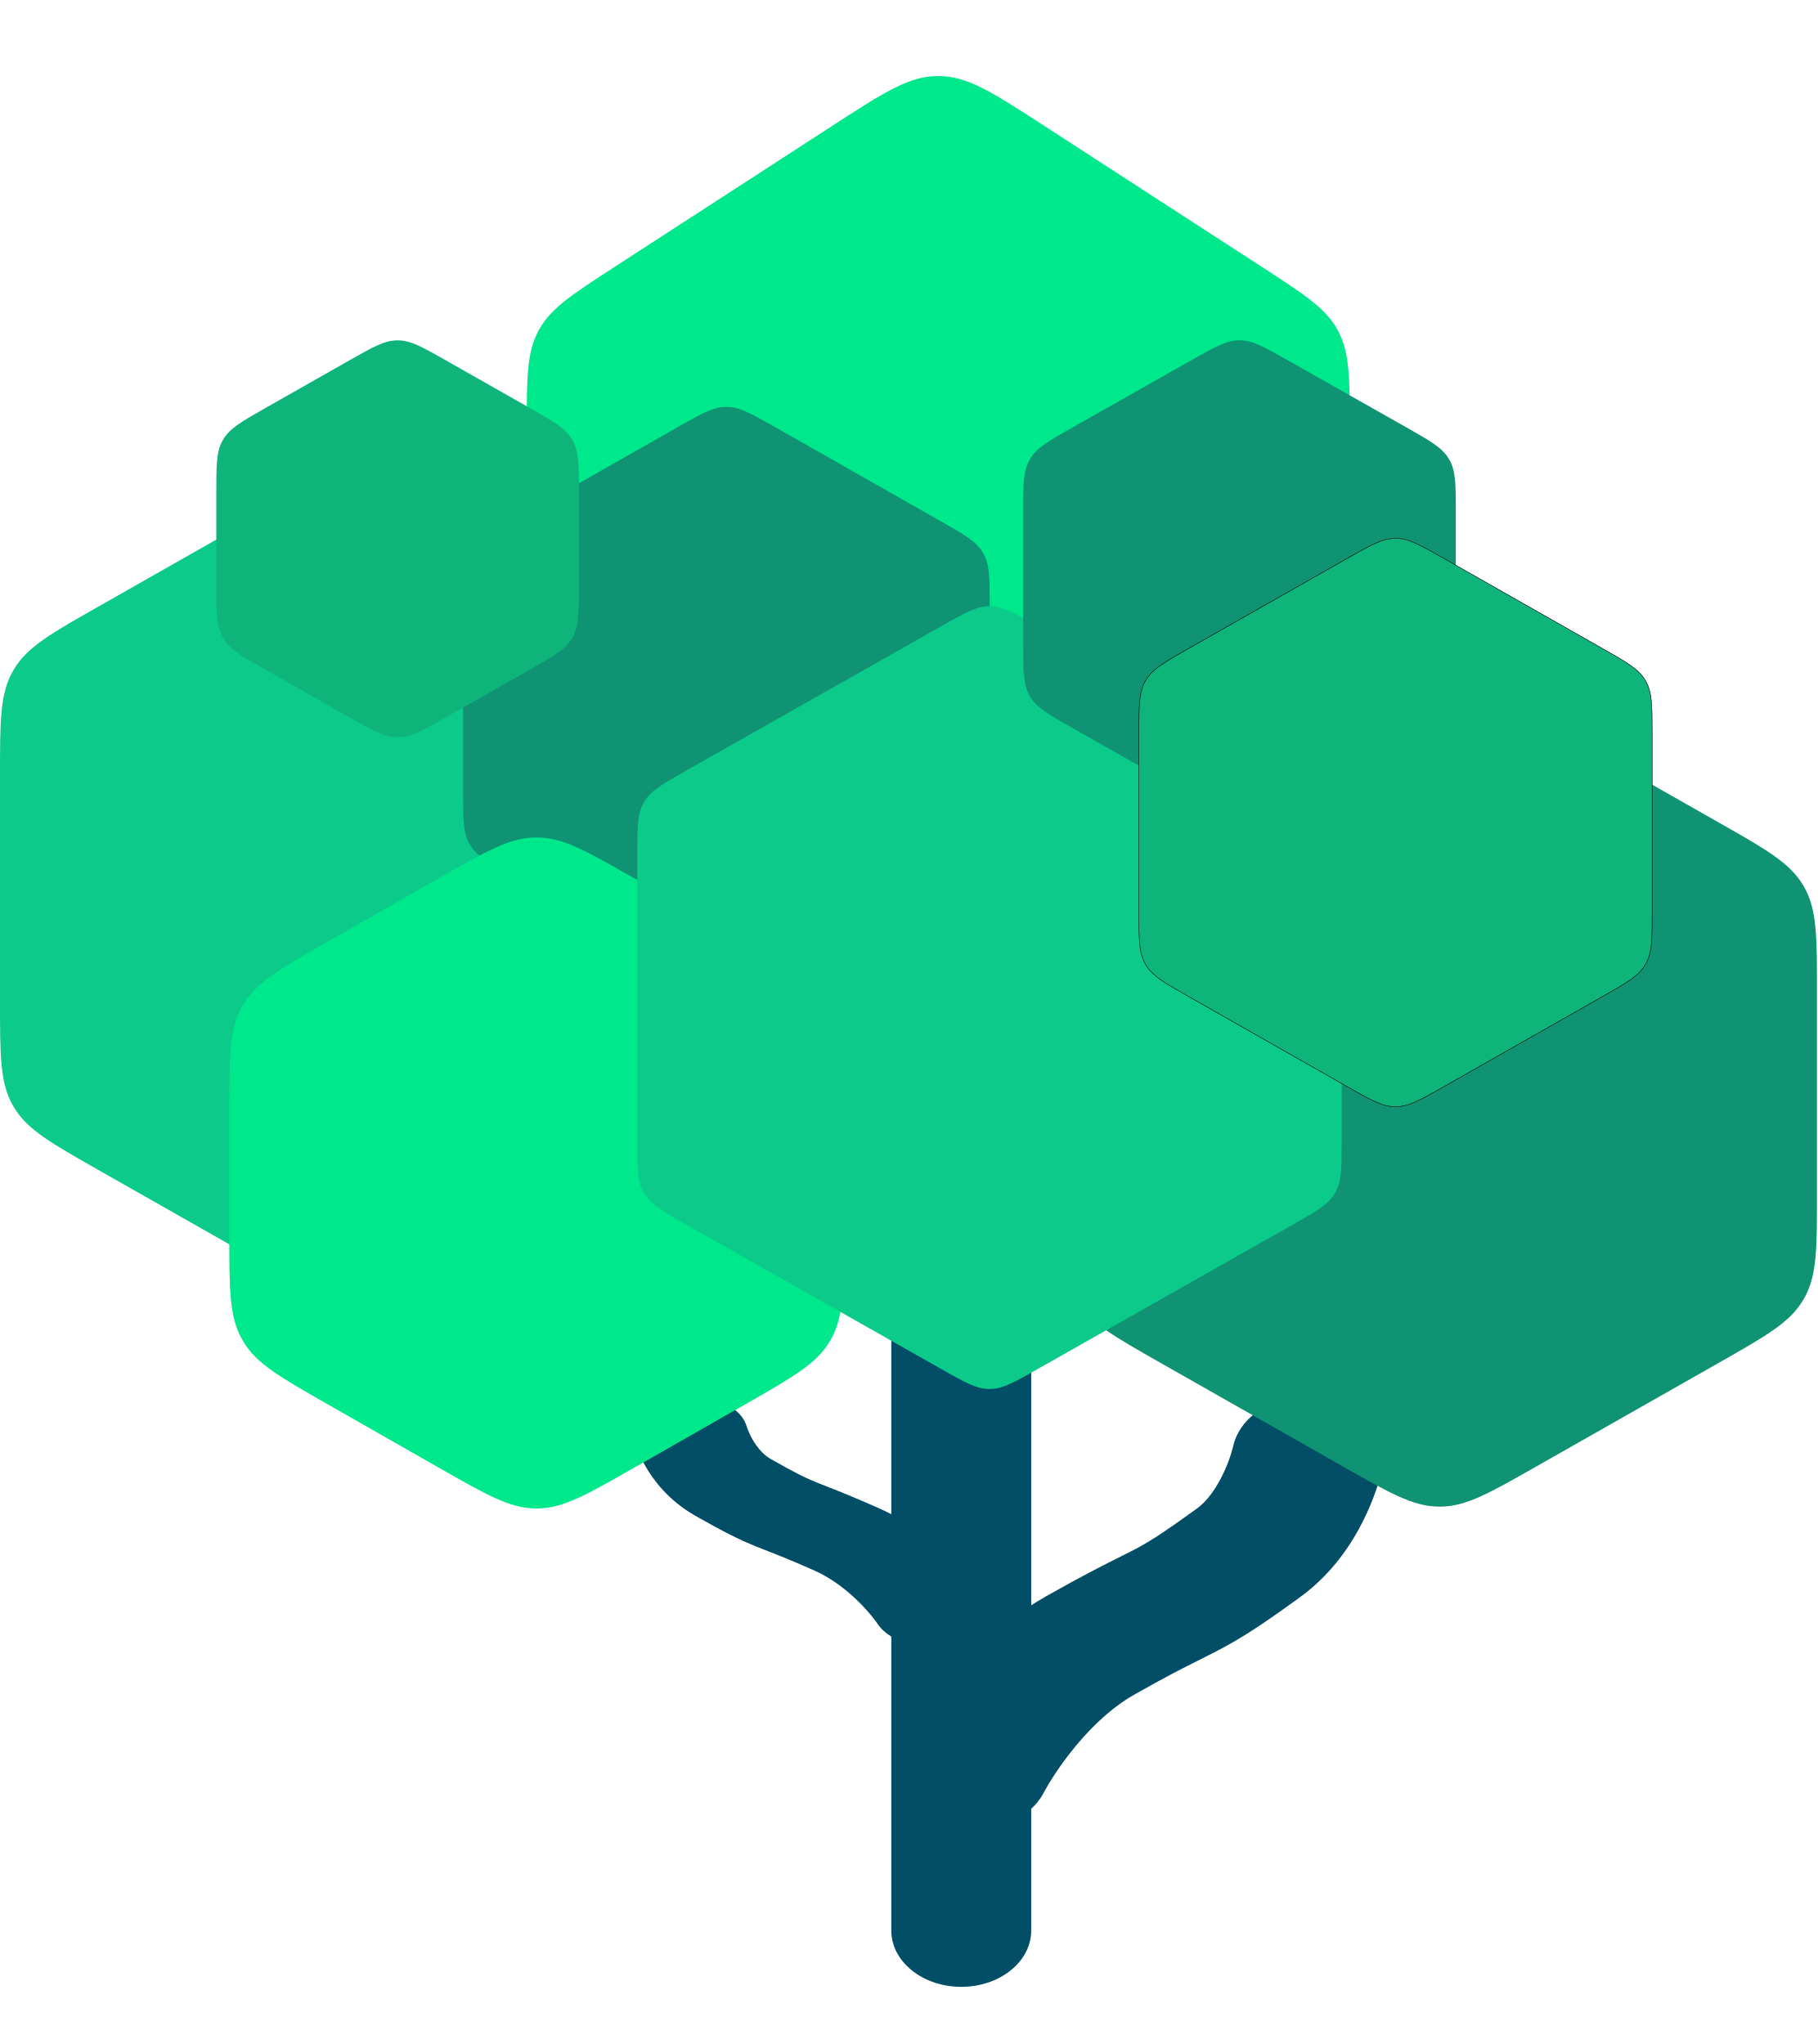
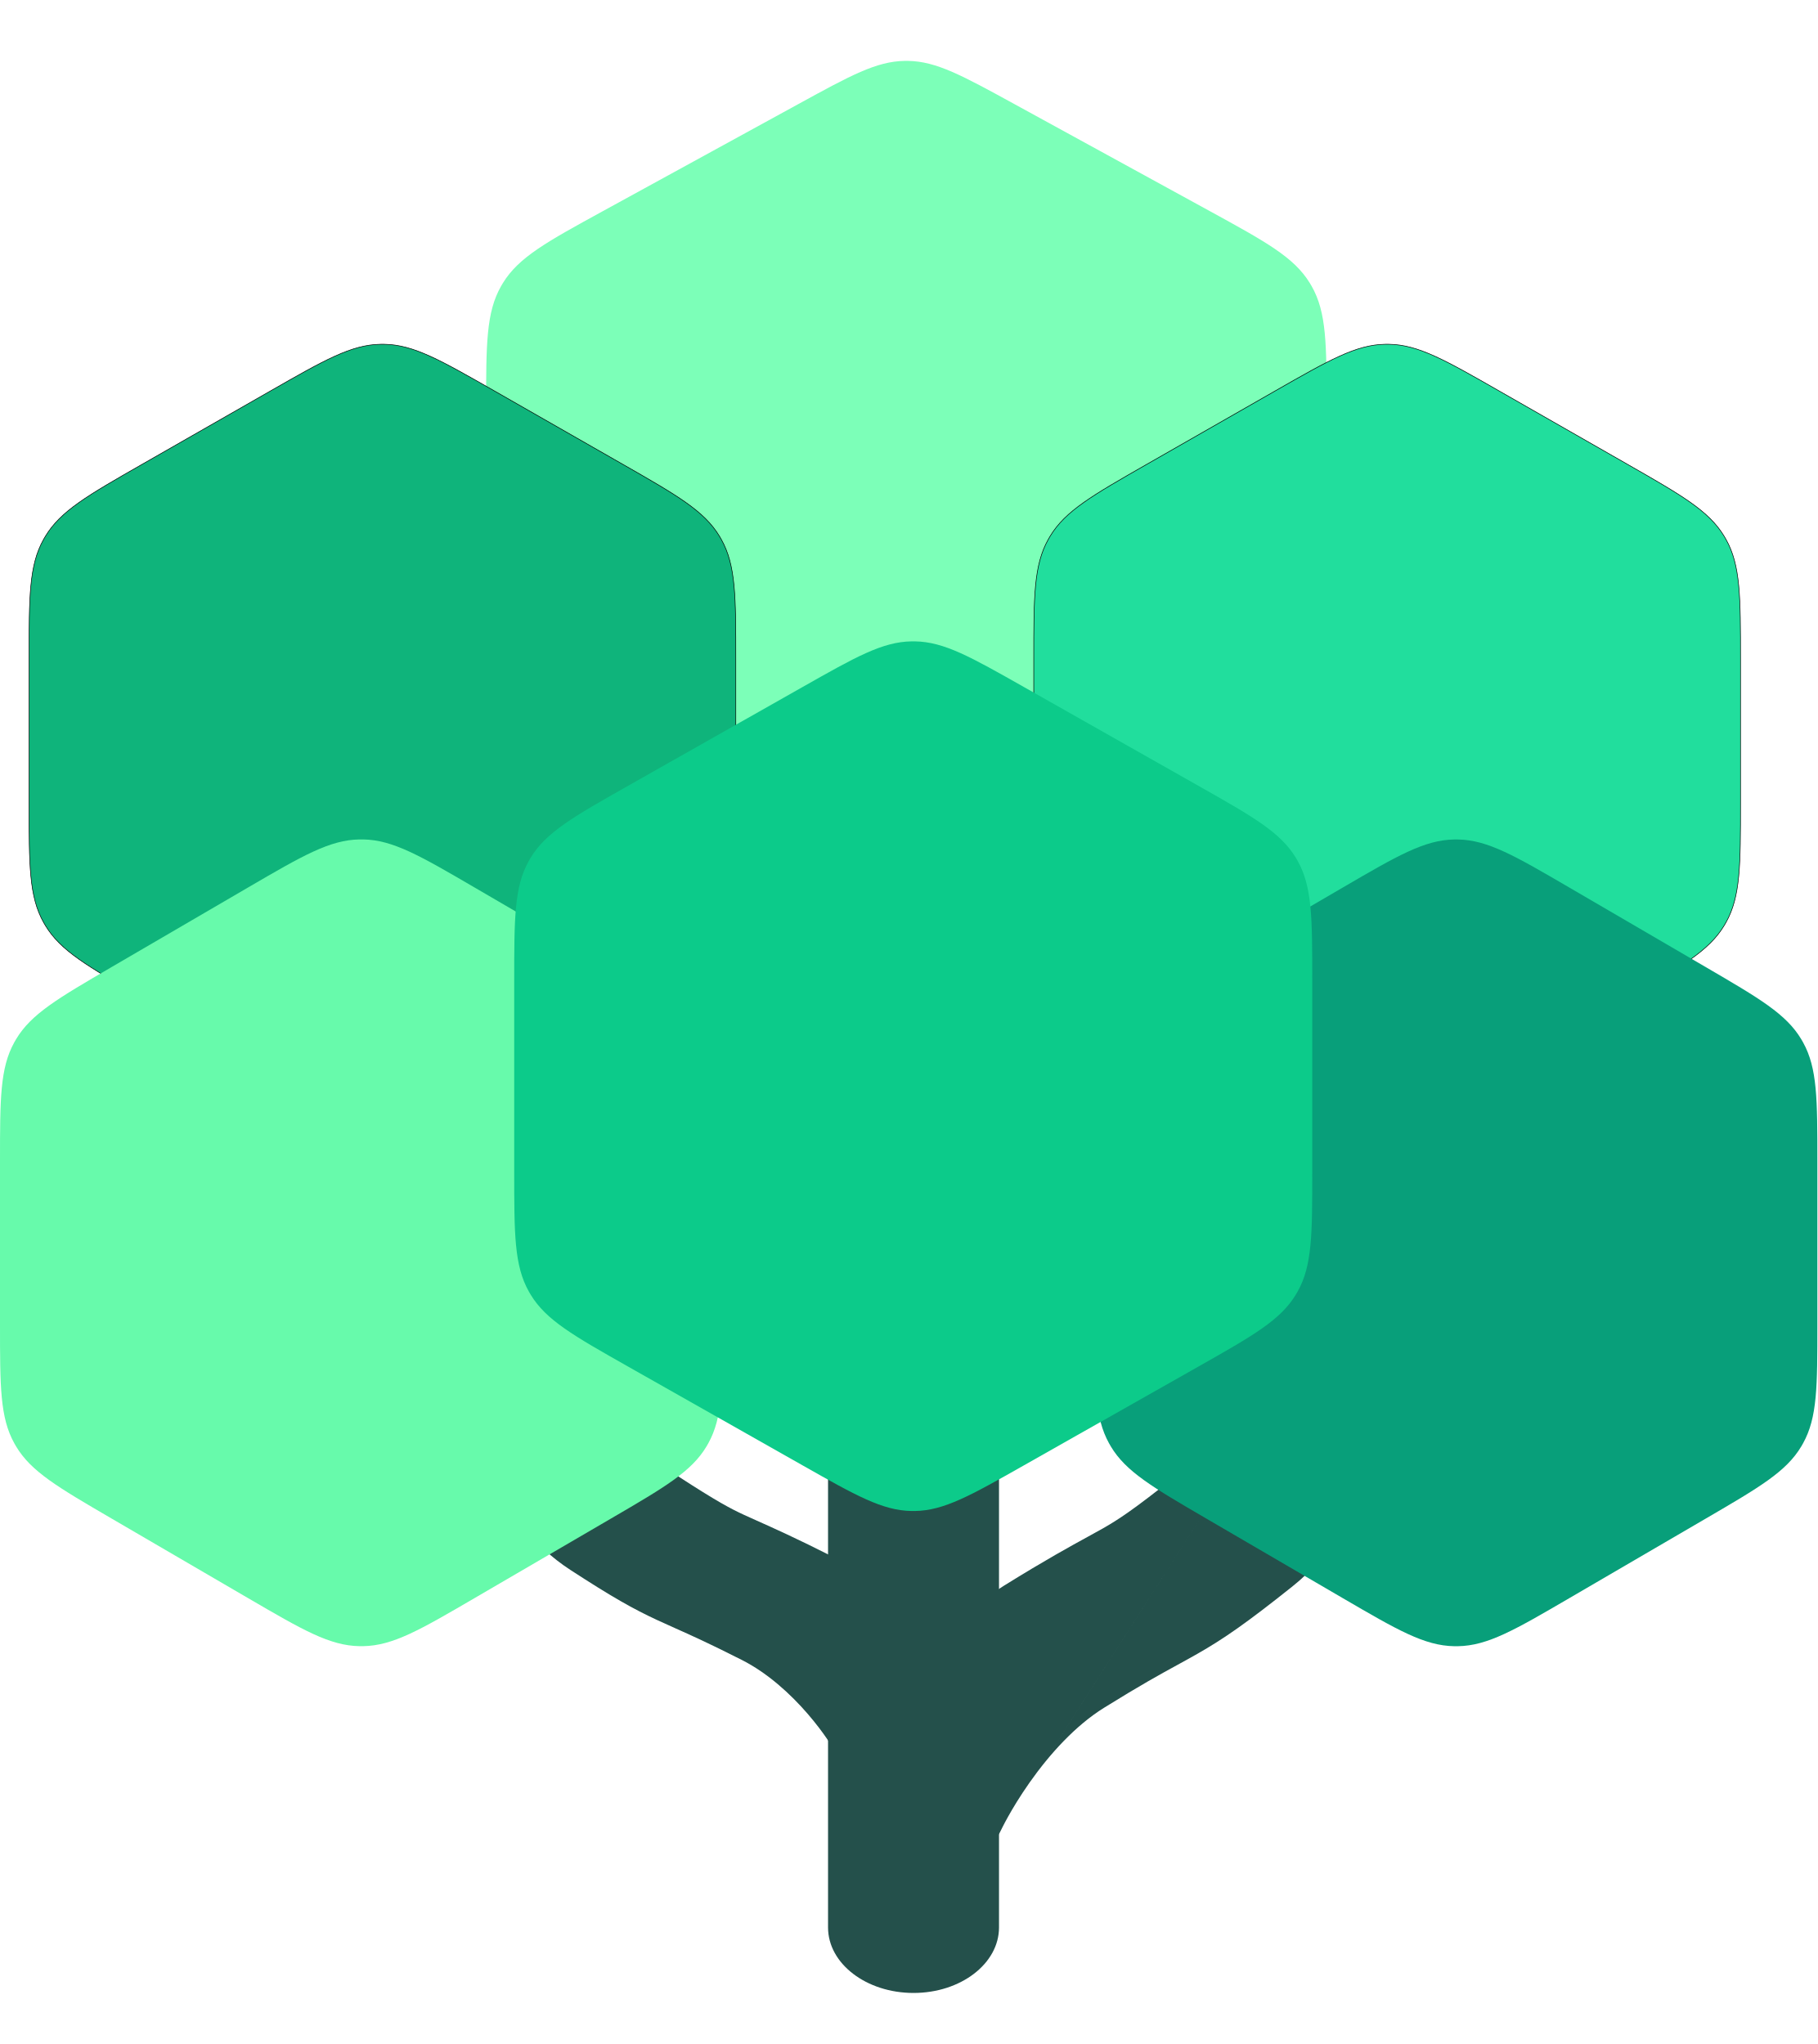
- <svg xmlns="http://www.w3.org/2000/svg" width="32" height="36" viewBox="0 0 3689 3918" fill="none">
-   <path fill-rule="evenodd" clip-rule="evenodd" d="M2680.76 2720.74C2764.72 2732.04 2821.26 2795.33 2807.05 2862.1L2655.03 2841.64C2807.05 2862.1 2807.04 2862.13 2807.04 2862.16L2806.99 2862.35L2806.93 2862.65L2806.77 2863.39C2806.64 2863.94 2806.49 2864.62 2806.3 2865.42C2805.93 2867.02 2805.43 2869.11 2804.79 2871.62C2803.5 2876.64 2801.65 2883.45 2799.13 2891.64C2794.14 2907.89 2786.33 2930.25 2774.85 2955.38C2753.26 3002.66 2712.79 3073.05 2639.4 3126.49C2556.86 3186.6 2516.39 3212.07 2469.33 3236.57C2457.39 3242.79 2446.25 3248.35 2434.47 3254.24C2403.67 3269.64 2368.42 3287.26 2302.62 3324.58C2250.83 3353.96 2204.59 3401 2169.18 3446.97C2152.22 3468.99 2139.26 3488.76 2130.68 3502.79C2126.42 3509.77 2123.3 3515.22 2121.38 3518.68C2120.42 3520.41 2119.76 3521.63 2119.4 3522.29L2119.13 3522.8L2119.19 3522.69L2119.23 3522.62M2119.25 3522.57C2119.21 3522.66 2119.16 3522.75 2119.12 3522.84C2086.91 3585.36 1997.14 3615.4 1918.39 3589.94C1839.51 3564.44 1801.56 3492.91 1833.62 3430.17L1969.3 3474.04C1833.63 3430.17 1833.64 3430.15 1833.65 3430.12L1833.74 3429.94L1833.89 3429.65L1834.29 3428.89C1834.6 3428.3 1834.99 3427.55 1835.47 3426.65C1836.43 3424.85 1837.73 3422.44 1839.38 3419.48C1842.67 3413.56 1847.34 3405.42 1853.37 3395.56C1865.39 3375.9 1883.07 3348.95 1906.25 3318.86C1951.12 3260.61 2023.2 3181.86 2123.58 3124.92C2197.56 3082.96 2243.43 3060.03 2274.78 3044.36C2284.63 3039.44 2293.04 3035.24 2300.44 3031.39C2327.51 3017.29 2354.04 3001.78 2431.17 2945.62C2450.54 2931.51 2469.94 2904.7 2485.03 2871.65C2491.9 2856.62 2496.64 2843.04 2499.6 2833.4C2501.06 2828.64 2502.04 2825 2502.6 2822.82C2502.88 2821.74 2503.05 2821.03 2503.11 2820.74C2503.12 2820.71 2503.13 2820.68 2503.13 2820.66C2517.64 2754.17 2597.02 2709.47 2680.76 2720.74" fill="#024E67" />
-   <path fill-rule="evenodd" clip-rule="evenodd" d="M1381.01 2719.21C1317.81 2726.67 1275.76 2766.44 1287.08 2808.05L1401.51 2794.56C1287.08 2808.05 1287.08 2808.07 1287.09 2808.09L1287.12 2808.22L1287.17 2808.4L1287.3 2808.86C1287.4 2809.21 1287.52 2809.62 1287.66 2810.1C1287.95 2811.06 1288.33 2812.29 1288.81 2813.77C1289.77 2816.72 1291.16 2820.69 1293.02 2825.44C1296.73 2834.87 1302.5 2847.8 1310.99 2862.33C1326.96 2889.69 1356.99 2930.53 1411.29 2961.46C1470.63 2995.25 1499.94 3009.69 1534.01 3023.57C1542.66 3027.09 1550.68 3030.22 1559.15 3033.54C1581.21 3042.16 1606.31 3051.98 1653.35 3072.85C1689.4 3088.84 1721.67 3114.49 1746.5 3139.7C1758.38 3151.76 1767.44 3162.58 1773.42 3170.23C1776.39 3174.03 1778.54 3176.97 1779.85 3178.81C1780.51 3179.73 1780.94 3180.37 1781.17 3180.7L1781.29 3180.88L1781.24 3180.8L1781.2 3180.75M1781.19 3180.72C1781.23 3180.79 1781.27 3180.86 1781.32 3180.92C1806.82 3219.59 1875.04 3237.42 1933.9 3220.75C1992.88 3204.04 2020.12 3159.02 1994.74 3120.18L1887.95 3150.44C1994.74 3120.18 1994.73 3120.17 1994.72 3120.15L1994.64 3120.04L1994.53 3119.86L1994.22 3119.4C1993.98 3119.04 1993.69 3118.6 1993.33 3118.07C1992.61 3117.01 1991.64 3115.61 1990.42 3113.91C1987.99 3110.49 1984.56 3105.82 1980.15 3100.17C1971.37 3088.93 1958.47 3073.56 1941.58 3056.4C1908.85 3023.18 1856.3 2978.29 1783.27 2945.89C1730.09 2922.3 1697.02 2909.37 1674.56 2900.59C1667.54 2897.84 1661.55 2895.5 1656.32 2893.37C1637.25 2885.61 1618.53 2877.07 1563.4 2845.67C1551.22 2838.73 1538.33 2825.07 1528 2807.39C1523.34 2799.4 1520.12 2792.18 1518.12 2787.09C1517.13 2784.58 1516.48 2782.69 1516.13 2781.6C1515.96 2781.1 1515.86 2780.77 1515.82 2780.65C1504.22 2739.27 1444 2711.78 1381.01 2719.21" fill="#024E67" />
-   <path fill-rule="evenodd" clip-rule="evenodd" d="M1951.23 1906C2029.66 1906 2093.23 1957.19 2093.23 2020.33V3803.67C2093.23 3866.81 2029.66 3918 1951.23 3918C1872.81 3918 1809.23 3866.81 1809.23 3803.67V2020.33C1809.23 1957.19 1872.81 1906 1951.23 1906Z" fill="#024E67" />
-   <path d="M612.528 881.048C706.08 827.905 752.856 801.334 804.036 800.541C806.102 800.509 808.169 800.509 810.235 800.541C861.415 801.334 908.191 827.905 1001.74 881.048L1414.88 1115.73C1510.63 1170.13 1558.51 1197.32 1585.51 1242.08C1586.6 1243.88 1587.66 1245.71 1588.69 1247.55C1614.27 1293.13 1614.27 1348.19 1614.27 1458.32V1916.68C1614.27 2026.81 1614.27 2081.87 1588.69 2127.45C1587.66 2129.29 1586.6 2131.12 1585.51 2132.92C1558.51 2177.68 1510.63 2204.87 1414.88 2259.27L1001.74 2493.95C908.191 2547.09 861.415 2573.67 810.235 2574.46C808.169 2574.49 806.102 2574.49 804.036 2574.46C752.856 2573.67 706.08 2547.09 612.528 2493.95L199.392 2259.27C103.64 2204.87 55.764 2177.68 28.758 2132.92C27.669 2131.12 26.608 2129.29 25.577 2127.45C0 2081.87 0 2026.81 0 1916.68V1458.32C0 1348.19 0 1293.13 25.577 1247.55C26.608 1245.71 27.669 1243.88 28.758 1242.08C55.764 1197.32 103.64 1170.13 199.392 1115.73L612.528 881.048Z" fill="#0CCB8A" />
-   <path d="M2727.59 1342.6C2821.16 1289.43 2867.94 1262.85 2919.13 1262.06C2921.2 1262.02 2923.27 1262.02 2925.33 1262.06C2976.53 1262.85 3023.31 1289.43 3116.88 1342.6L3488.88 1553.98C3584.62 1608.37 3632.48 1635.57 3659.48 1680.32C3660.57 1682.13 3661.63 1683.95 3662.66 1685.79C3688.23 1731.37 3688.23 1786.43 3688.23 1896.54V2308.46C3688.23 2418.57 3688.23 2473.63 3662.66 2519.21C3661.63 2521.05 3660.57 2522.87 3659.48 2524.68C3632.48 2569.43 3584.62 2596.63 3488.88 2651.02L3116.88 2862.4C3023.31 2915.57 2976.53 2942.15 2925.33 2942.94C2923.27 2942.98 2921.2 2942.98 2919.13 2942.94C2867.94 2942.15 2821.16 2915.57 2727.59 2862.4L2355.59 2651.02C2259.85 2596.63 2211.99 2569.43 2184.99 2524.68C2183.9 2522.87 2182.84 2521.05 2181.81 2519.21C2156.23 2473.63 2156.23 2418.57 2156.23 2308.46V1896.54C2156.23 1786.43 2156.23 1731.37 2181.81 1685.79C2182.84 1683.95 2183.9 1682.13 2184.99 1680.32C2211.99 1635.57 2259.85 1608.37 2355.59 1553.98L2727.59 1342.6Z" fill="#109373" />
-   <path d="M1690.17 138.944C1792.57 72.561 1843.77 39.369 1901.05 38.38C1903.35 38.34 1905.65 38.34 1907.95 38.38C1965.23 39.369 2016.43 72.561 2118.83 138.945L2560.11 425.021C2646.64 481.116 2689.9 509.163 2714.06 552.079C2715.04 553.814 2715.99 555.564 2716.91 557.327C2739.78 600.945 2739.78 652.505 2739.78 755.626V1410.37C2739.78 1513.49 2739.78 1565.06 2716.91 1608.67C2715.99 1610.44 2715.04 1612.19 2714.06 1613.92C2689.9 1656.84 2646.64 1684.88 2560.11 1740.98L2118.83 2027.06C2016.43 2093.44 1965.23 2126.63 1907.95 2127.62C1905.65 2127.66 1903.35 2127.66 1901.05 2127.62C1843.77 2126.63 1792.57 2093.44 1690.17 2027.06L1248.89 1740.98C1162.36 1684.88 1119.1 1656.84 1094.94 1613.92C1093.96 1612.19 1093.01 1610.44 1092.09 1608.67C1069.22 1565.06 1069.22 1513.49 1069.22 1410.37V755.626C1069.22 652.505 1069.22 600.945 1092.09 557.327C1093.01 555.564 1093.96 553.814 1094.94 552.079C1119.1 509.163 1162.36 481.116 1248.89 425.02L1690.17 138.944Z" fill="#00E88C" />
-   <path d="M1377.17 750.314C1423.96 723.724 1447.35 710.429 1472.95 710.032C1473.98 710.016 1475.02 710.016 1476.05 710.032C1501.65 710.429 1525.04 723.724 1571.83 750.314L1909.33 942.111C1957.2 969.31 1981.13 982.91 1994.63 1005.29C1995.17 1006.19 1995.7 1007.1 1996.22 1008.02C2009 1030.81 2009 1058.33 2009 1113.39V1491.61C2009 1546.67 2009 1574.19 1996.22 1596.98C1995.7 1597.9 1995.17 1598.81 1994.63 1599.71C1981.13 1622.09 1957.2 1635.69 1909.33 1662.89L1571.83 1854.69C1525.04 1881.28 1501.65 1894.57 1476.05 1894.97C1475.02 1894.98 1473.98 1894.98 1472.95 1894.97C1447.35 1894.57 1423.96 1881.28 1377.17 1854.69L1039.67 1662.89C991.804 1635.69 967.873 1622.09 954.374 1599.71C953.83 1598.81 953.3 1597.9 952.784 1596.98C940 1574.19 940 1546.67 940 1491.61V1113.39C940 1058.33 940 1030.81 952.784 1008.02C953.3 1007.1 953.83 1006.19 954.374 1005.29C967.873 982.91 991.804 969.31 1039.67 942.111L1377.17 750.314Z" fill="#109373" />
-   <path d="M893.752 1665.4C987.595 1611.86 1034.52 1585.08 1085.89 1584.29C1087.96 1584.25 1090.04 1584.25 1092.11 1584.29C1143.48 1585.08 1190.41 1611.86 1284.25 1665.4L1513.79 1796.36C1609.24 1850.81 1656.97 1878.04 1683.88 1922.74C1684.97 1924.55 1686.02 1926.37 1687.05 1928.2C1712.54 1973.73 1712.54 2028.68 1712.54 2138.57V2392.43C1712.54 2502.32 1712.54 2557.27 1687.05 2602.8C1686.02 2604.63 1684.97 2606.45 1683.88 2608.26C1656.97 2652.96 1609.24 2680.19 1513.79 2734.64L1284.25 2865.6C1190.41 2919.14 1143.48 2945.92 1092.11 2946.71C1090.04 2946.75 1087.96 2946.75 1085.89 2946.71C1034.52 2945.92 987.595 2919.14 893.752 2865.6L664.214 2734.64C568.76 2680.19 521.033 2652.96 494.121 2608.26C493.035 2606.45 491.978 2604.63 490.95 2602.8C465.462 2557.27 465.462 2502.32 465.462 2392.43V2138.57C465.462 2028.68 465.462 1973.73 490.95 1928.2C491.978 1926.37 493.035 1924.55 494.121 1922.74C521.033 1878.04 568.76 1850.81 664.214 1796.36L893.752 1665.4Z" fill="#00E88C" />
-   <path d="M1911.44 1154.95C1958.11 1128.53 1981.44 1115.32 2006.95 1114.93C2007.98 1114.91 2009.02 1114.91 2010.05 1114.93C2035.56 1115.32 2058.89 1128.53 2105.56 1154.95L2623.46 1448.17C2671.45 1475.34 2695.45 1488.92 2708.99 1511.32C2709.53 1512.23 2710.06 1513.14 2710.58 1514.06C2723.4 1536.88 2723.4 1564.45 2723.4 1619.6V2199.4C2723.4 2254.55 2723.4 2282.12 2710.58 2304.94C2710.06 2305.86 2709.53 2306.77 2708.99 2307.68C2695.45 2330.08 2671.45 2343.66 2623.46 2370.83L2105.56 2664.05C2058.89 2690.47 2035.56 2703.68 2010.05 2704.07C2009.02 2704.09 2007.98 2704.09 2006.95 2704.07C1981.44 2703.68 1958.11 2690.47 1911.44 2664.05L1393.54 2370.83C1345.55 2343.66 1321.55 2330.08 1308.01 2307.68C1307.47 2306.77 1306.94 2305.86 1306.42 2304.94C1293.6 2282.12 1293.6 2254.55 1293.6 2199.4V1619.6C1293.6 1564.45 1293.6 1536.88 1306.42 1514.06C1306.94 1513.14 1307.47 1512.23 1308.01 1511.32C1321.55 1488.92 1345.55 1475.34 1393.54 1448.17L1911.44 1154.95Z" fill="#0CCB8A" />
-   <path d="M2418.97 614.917C2465.62 588.513 2488.95 575.311 2514.46 574.917C2515.48 574.901 2516.52 574.901 2517.54 574.917C2543.05 575.311 2566.38 588.513 2613.03 614.917L2855.11 751.922C2903.11 779.09 2927.11 792.674 2940.65 815.076C2941.2 815.979 2941.73 816.891 2942.25 817.812C2955.07 840.631 2955.07 868.21 2955.07 923.368V1190.63C2955.07 1245.79 2955.07 1273.37 2942.25 1296.19C2941.73 1297.11 2941.2 1298.02 2940.65 1298.92C2927.11 1321.33 2903.11 1334.91 2855.11 1362.08L2613.03 1499.08C2566.38 1525.49 2543.05 1538.69 2517.54 1539.08C2516.52 1539.1 2515.48 1539.1 2514.46 1539.08C2488.95 1538.69 2465.62 1525.49 2418.97 1499.08L2176.89 1362.08C2128.89 1334.91 2104.89 1321.33 2091.35 1298.92C2090.8 1298.02 2090.27 1297.11 2089.75 1296.19C2076.93 1273.37 2076.93 1245.79 2076.93 1190.63V923.368C2076.93 868.21 2076.93 840.631 2089.75 817.812C2090.27 816.891 2090.8 815.979 2091.35 815.076C2104.89 792.674 2128.89 779.09 2176.89 751.922L2418.97 614.917Z" fill="#109373" />
-   <path d="M2735.41 1017.3C2782.19 990.718 2805.59 977.426 2831.18 977.029C2832.22 977.013 2833.25 977.013 2834.28 977.029C2859.88 977.426 2883.27 990.718 2930.06 1017.3L3253.97 1201.36L3253.98 1201.36C3301.84 1228.56 3325.77 1242.16 3339.27 1264.54C3339.82 1265.44 3340.35 1266.35 3340.86 1267.27C3353.65 1290.06 3353.65 1317.59 3353.65 1372.64V1735.36C3353.65 1790.41 3353.65 1817.94 3340.86 1840.73C3340.35 1841.65 3339.82 1842.56 3339.27 1843.46C3325.77 1865.84 3301.84 1879.44 3253.98 1906.64L3253.97 1906.64L2930.06 2090.7C2883.27 2117.28 2859.88 2130.57 2834.28 2130.97C2833.25 2130.99 2832.22 2130.99 2831.18 2130.97C2805.59 2130.57 2782.19 2117.28 2735.41 2090.7L2411.49 1906.64C2363.63 1879.44 2339.7 1865.84 2326.2 1843.46C2325.65 1842.56 2325.12 1841.65 2324.61 1840.73C2311.82 1817.94 2311.82 1790.41 2311.82 1735.36V1372.64C2311.82 1317.59 2311.82 1290.06 2324.61 1267.27C2325.12 1266.35 2325.65 1265.44 2326.2 1264.54C2339.7 1242.16 2363.63 1228.56 2411.49 1201.36L2735.41 1017.3Z" fill="#0FB47B" />
-   <path d="M2735.41 1017.3C2782.19 990.718 2805.59 977.426 2831.18 977.029C2832.22 977.013 2833.25 977.013 2834.28 977.029C2859.88 977.426 2883.27 990.718 2930.06 1017.3L3253.97 1201.36L3253.98 1201.36C3301.84 1228.56 3325.77 1242.16 3339.27 1264.54C3339.82 1265.44 3340.35 1266.35 3340.86 1267.27C3353.65 1290.06 3353.65 1317.59 3353.65 1372.64V1735.36C3353.65 1790.41 3353.65 1817.94 3340.86 1840.73C3340.35 1841.65 3339.82 1842.56 3339.27 1843.46C3325.77 1865.84 3301.84 1879.44 3253.98 1906.64L3253.97 1906.64L2930.06 2090.7C2883.27 2117.28 2859.88 2130.57 2834.28 2130.97C2833.25 2130.99 2832.22 2130.99 2831.18 2130.97C2805.59 2130.57 2782.19 2117.28 2735.41 2090.7L2411.49 1906.64C2363.63 1879.44 2339.7 1865.84 2326.2 1843.46C2325.65 1842.56 2325.12 1841.65 2324.61 1840.73C2311.82 1817.94 2311.82 1790.41 2311.82 1735.36V1372.64C2311.82 1317.59 2311.82 1290.06 2324.61 1267.27C2325.12 1266.35 2325.65 1265.44 2326.2 1264.54C2339.7 1242.16 2363.63 1228.56 2411.49 1201.36L2735.41 1017.3Z" stroke="black" />
-   <path d="M709.857 615.237C756.62 588.683 780.002 575.406 805.584 575.01C806.616 574.994 807.649 574.994 808.682 575.01C834.263 575.406 857.645 588.683 904.409 615.237L1075.47 712.372C1123.36 739.566 1147.3 753.163 1160.81 775.543C1161.35 776.446 1161.89 777.357 1162.4 778.277C1175.19 801.073 1175.19 828.609 1175.19 883.68V1072.32C1175.19 1127.39 1175.19 1154.93 1162.4 1177.72C1161.89 1178.64 1161.35 1179.55 1160.81 1180.46C1147.3 1202.84 1123.36 1216.43 1075.47 1243.63L904.409 1340.76C857.645 1367.32 834.263 1380.59 808.682 1380.99C807.649 1381.01 806.616 1381.01 805.584 1380.99C780.002 1380.59 756.62 1367.32 709.857 1340.76L538.796 1243.63C490.907 1216.43 466.962 1202.84 453.456 1180.46C452.911 1179.55 452.38 1178.64 451.864 1177.72C439.072 1154.93 439.072 1127.39 439.072 1072.32V883.68C439.072 828.609 439.072 801.073 451.864 778.277C452.38 777.357 452.911 776.446 453.456 775.543C466.962 753.163 490.907 739.566 538.796 712.372L709.857 615.237Z" fill="#0FB47B" />
+ <svg xmlns="http://www.w3.org/2000/svg" width="32" height="36" viewBox="0 0 3189 3410" fill="none">
+   <path d="M1401.11 93.724C1492.25 43.788 1537.82 18.819 1587.41 18.074C1589.42 18.044 1591.42 18.044 1593.43 18.074C1643.02 18.819 1688.59 43.788 1779.74 93.724L2123.16 281.88C2221.37 335.692 2270.48 362.598 2298.26 407.818C2299.38 409.641 2300.47 411.482 2301.53 413.34C2327.84 459.428 2327.84 515.424 2327.84 627.417V968.68C2327.84 1080.67 2327.84 1136.67 2301.53 1182.76C2300.47 1184.62 2299.38 1186.46 2298.26 1188.28C2270.48 1233.5 2221.37 1260.41 2123.16 1314.22L1779.74 1502.37C1688.59 1552.31 1643.02 1577.28 1593.43 1578.02C1591.42 1578.05 1589.42 1578.05 1587.41 1578.02C1537.82 1577.28 1492.25 1552.31 1401.11 1502.37L1057.68 1314.22C959.467 1260.41 910.359 1233.5 882.582 1188.28C881.462 1186.46 880.372 1184.62 879.312 1182.76C853 1136.67 853 1080.67 853 968.68V627.417C853 515.424 853 459.428 879.312 413.34C880.372 411.482 881.462 409.641 882.582 407.818C910.359 362.598 959.467 335.692 1057.68 281.88L1401.11 93.724Z" fill="#7CFFB8" style="fill:#7CFFB8;fill:color(display-p3 0.486 1 0.723);fill-opacity:1;" />
+   <path d="M2238.52 596.809C2332.5 543.075 2379.49 516.207 2430.96 515.405C2433.04 515.373 2435.11 515.373 2437.19 515.405C2488.66 516.207 2535.65 543.075 2629.63 596.809L2855.71 726.065C2951.02 780.557 2998.67 807.803 3025.54 852.474C3026.62 854.276 3027.68 856.095 3028.7 857.93C3054.15 903.426 3054.15 958.32 3054.15 1068.11V1319.98C3054.15 1429.77 3054.15 1484.66 3028.7 1530.16C3027.68 1531.99 3026.62 1533.81 3025.54 1535.61C2998.67 1580.28 2951.02 1607.53 2855.71 1662.02L2629.63 1791.28C2535.65 1845.01 2488.66 1871.88 2437.19 1872.68C2435.11 1872.71 2433.04 1872.71 2430.96 1872.68C2379.49 1871.88 2332.5 1845.01 2238.52 1791.28L2012.44 1662.02C1917.13 1607.53 1869.48 1580.28 1842.61 1535.61C1841.53 1533.81 1840.47 1531.99 1839.44 1530.16C1814 1484.66 1814 1429.77 1814 1319.98V1068.11C1814 958.32 1814 903.426 1839.44 857.93C1840.47 856.095 1841.53 854.276 1842.61 852.474C1869.48 807.803 1917.13 780.557 2012.44 726.065L2238.52 596.809Z" fill="#21DE9D" style="fill:#21DE9D;fill:color(display-p3 0.129 0.871 0.616);fill-opacity:1;" />
+   <path d="M2238.52 596.809C2332.5 543.075 2379.49 516.207 2430.96 515.405C2433.04 515.373 2435.11 515.373 2437.19 515.405C2488.66 516.207 2535.65 543.075 2629.63 596.809L2855.71 726.065C2951.02 780.557 2998.67 807.803 3025.54 852.474C3026.62 854.276 3027.68 856.095 3028.7 857.93C3054.15 903.426 3054.15 958.32 3054.15 1068.11V1319.98C3054.15 1429.77 3054.15 1484.66 3028.7 1530.16C3027.68 1531.99 3026.62 1533.81 3025.54 1535.61C2998.67 1580.28 2951.02 1607.53 2855.71 1662.02L2629.63 1791.28C2535.65 1845.01 2488.66 1871.88 2437.19 1872.68C2435.11 1872.71 2433.04 1872.71 2430.96 1872.68C2379.49 1871.88 2332.5 1845.01 2238.52 1791.28L2012.44 1662.02C1917.13 1607.53 1869.48 1580.28 1842.61 1535.61C1841.53 1533.81 1840.47 1531.99 1839.44 1530.16C1814 1484.66 1814 1429.77 1814 1319.98V1068.11C1814 958.32 1814 903.426 1839.44 857.93C1840.47 856.095 1841.53 854.276 1842.61 852.474C1869.48 807.803 1917.13 780.557 2012.44 726.065L2238.52 596.809Z" stroke="black" style="stroke:black;stroke:black;stroke-opacity:1;" />
+   <path d="M475.515 596.809C569.499 543.075 616.491 516.207 667.958 515.405C670.035 515.373 672.113 515.373 674.19 515.405C725.657 516.207 772.649 543.075 866.633 596.809L1092.71 726.065C1188.02 780.557 1235.67 807.803 1262.54 852.474C1263.62 854.276 1264.68 856.095 1265.7 857.93C1291.15 903.426 1291.15 958.32 1291.15 1068.11V1319.98C1291.15 1429.77 1291.15 1484.66 1265.7 1530.16C1264.68 1531.99 1263.62 1533.81 1262.54 1535.61C1235.67 1580.28 1188.02 1607.53 1092.71 1662.02L866.633 1791.28C772.649 1845.01 725.657 1871.88 674.19 1872.68C672.113 1872.71 670.035 1872.71 667.958 1872.68C616.491 1871.88 569.499 1845.01 475.515 1791.28L249.441 1662.02C154.132 1607.53 106.478 1580.28 79.611 1535.61C78.527 1533.81 77.471 1531.99 76.445 1530.16C51 1484.66 51 1429.77 51 1319.98V1068.11C51 958.32 51 903.426 76.445 857.93C77.471 856.095 78.527 854.276 79.611 852.474C106.478 807.803 154.132 780.557 249.441 726.065L475.515 596.809Z" fill="#0FB47B" style="fill:#0FB47B;fill:color(display-p3 0.059 0.706 0.482);fill-opacity:1;" />
+   <path d="M475.515 596.809C569.499 543.075 616.491 516.207 667.958 515.405C670.035 515.373 672.113 515.373 674.19 515.405C725.657 516.207 772.649 543.075 866.633 596.809L1092.71 726.065C1188.02 780.557 1235.67 807.803 1262.54 852.474C1263.62 854.276 1264.68 856.095 1265.7 857.93C1291.15 903.426 1291.15 958.32 1291.15 1068.11V1319.98C1291.15 1429.77 1291.15 1484.66 1265.7 1530.16C1264.68 1531.99 1263.62 1533.81 1262.54 1535.61C1235.67 1580.28 1188.02 1607.53 1092.71 1662.02L866.633 1791.28C772.649 1845.01 725.657 1871.88 674.19 1872.68C672.113 1872.71 670.035 1872.71 667.958 1872.68C616.491 1871.88 569.499 1845.01 475.515 1791.28L249.441 1662.02C154.132 1607.53 106.478 1580.28 79.611 1535.61C78.527 1533.81 77.471 1531.99 76.445 1530.16C51 1484.66 51 1429.77 51 1319.98V1068.11C51 958.32 51 903.426 76.445 857.93C77.471 856.095 78.527 854.276 79.611 852.474C106.478 807.803 154.132 780.557 249.441 726.065L475.515 596.809Z" stroke="black" style="stroke:black;stroke:black;stroke-opacity:1;" />
+   <path fill-rule="evenodd" clip-rule="evenodd" d="M2308.06 2260.36C2390.36 2272.49 2445.78 2340.44 2431.85 2412.12L2282.84 2390.16C2431.85 2412.12 2431.85 2412.15 2431.84 2412.18L2431.8 2412.39L2431.74 2412.71L2431.58 2413.5C2431.46 2414.1 2431.31 2414.83 2431.12 2415.69C2430.76 2417.41 2430.27 2419.64 2429.64 2422.34C2428.38 2427.74 2426.56 2435.04 2424.09 2443.83C2419.2 2461.28 2411.55 2485.29 2400.29 2512.27C2379.13 2563.02 2339.45 2638.59 2267.52 2695.96C2186.61 2760.48 2146.93 2787.83 2100.81 2814.13C2089.1 2820.81 2078.18 2826.78 2066.63 2833.11C2036.44 2849.64 2001.89 2868.55 1937.39 2908.62C1886.62 2940.16 1841.3 2990.66 1806.58 3040.01C1789.96 3063.65 1777.26 3084.87 1768.85 3099.94C1764.67 3107.43 1761.61 3113.27 1759.73 3116.99C1758.78 3118.85 1758.14 3120.16 1757.79 3120.87L1757.53 3121.42L1757.58 3121.3L1757.62 3121.22M1757.64 3121.17C1757.6 3121.27 1757.55 3121.36 1757.51 3121.46C1725.94 3188.58 1637.94 3220.83 1560.75 3193.5C1483.43 3166.12 1446.23 3089.33 1477.66 3021.98L1610.65 3069.07C1477.66 3021.97 1477.67 3021.95 1477.68 3021.92L1477.77 3021.73L1477.92 3021.42L1478.31 3020.6C1478.61 3019.96 1479 3019.16 1479.47 3018.19C1480.41 3016.26 1481.68 3013.67 1483.3 3010.49C1486.52 3004.15 1491.1 2995.41 1497.02 2984.81C1508.79 2963.72 1526.12 2934.78 1548.85 2902.48C1592.83 2839.95 1663.49 2755.4 1761.88 2694.27C1834.4 2649.22 1879.37 2624.61 1910.1 2607.79C1919.75 2602.51 1928 2598 1935.25 2593.86C1961.79 2578.72 1987.79 2562.08 2063.4 2501.78C2082.38 2486.64 2101.4 2457.86 2116.2 2422.38C2122.93 2406.24 2127.57 2391.66 2130.48 2381.31C2131.91 2376.2 2132.87 2372.3 2133.42 2369.96C2133.69 2368.79 2133.86 2368.03 2133.92 2367.72C2133.93 2367.68 2133.94 2367.65 2133.94 2367.63C2148.16 2296.26 2225.98 2248.26 2308.06 2260.36" fill="#24504B" style="fill:#24504B;fill:color(display-p3 0.14 0.315 0.294);fill-opacity:1;" />
+   <path fill-rule="evenodd" clip-rule="evenodd" d="M963.086 2322.83C884.505 2333.41 832.213 2389.86 846.289 2448.92L988.572 2429.76C846.289 2448.92 846.296 2448.94 846.302 2448.97L846.344 2449.15L846.409 2449.41L846.57 2450.07C846.691 2450.55 846.84 2451.14 847.018 2451.82C847.374 2453.18 847.847 2454.93 848.447 2457.03C849.645 2461.22 851.363 2466.84 853.685 2473.59C858.292 2486.97 865.469 2505.33 876.02 2525.95C895.883 2564.77 933.222 2622.73 1000.74 2666.63C1074.52 2714.6 1110.96 2735.09 1153.33 2754.78C1164.08 2759.78 1174.05 2764.23 1184.58 2768.93C1212.01 2781.17 1243.23 2795.11 1301.71 2824.72C1346.54 2847.42 1386.66 2883.82 1417.53 2919.6C1432.3 2936.72 1443.57 2952.07 1451.01 2962.93C1454.7 2968.32 1457.38 2972.5 1459 2975.12C1459.82 2976.42 1460.36 2977.33 1460.64 2977.79L1460.79 2978.05L1460.73 2977.94L1460.69 2977.86M1460.66 2977.82C1460.72 2977.92 1460.77 2978.01 1460.83 2978.11C1492.53 3032.99 1577.36 3058.3 1650.55 3034.63C1723.88 3010.92 1757.75 2947.02 1726.19 2891.9L1593.42 2934.84C1726.19 2891.9 1726.18 2891.88 1726.17 2891.86L1726.08 2891.7L1725.93 2891.44L1725.55 2890.79C1725.25 2890.29 1724.88 2889.66 1724.44 2888.91C1723.54 2887.41 1722.34 2885.42 1720.83 2882.99C1717.81 2878.15 1713.54 2871.52 1708.06 2863.51C1697.13 2847.55 1681.1 2825.73 1660.09 2801.39C1619.4 2754.23 1554.06 2690.52 1463.25 2644.54C1397.13 2611.05 1356.01 2592.71 1328.08 2580.24C1319.35 2576.35 1311.91 2573.03 1305.4 2570C1281.7 2558.98 1258.41 2546.87 1189.88 2502.31C1174.72 2492.46 1158.69 2473.06 1145.86 2447.97C1140.06 2436.64 1136.05 2426.39 1133.56 2419.16C1132.34 2415.6 1131.53 2412.92 1131.09 2411.38C1130.88 2410.66 1130.76 2410.2 1130.71 2410.03C1116.29 2351.29 1041.41 2312.28 963.086 2322.83" fill="#24504B" style="fill:#24504B;fill:color(display-p3 0.14 0.315 0.294);fill-opacity:1;" />
+   <path fill-rule="evenodd" clip-rule="evenodd" d="M1603 1386.08C1685.84 1386.08 1753 1437.56 1753 1501.05V3294.24C1753 3357.73 1685.84 3409.21 1603 3409.21C1520.16 3409.21 1453 3357.73 1453 3294.24V1501.05C1453 1437.56 1520.16 1386.08 1603 1386.08Z" fill="#24504B" style="fill:#24504B;fill:color(display-p3 0.14 0.315 0.294);fill-opacity:1;" />
+   <path d="M2356.5 1468.85C2451.81 1413.26 2499.47 1385.47 2551.83 1384.64C2553.94 1384.6 2556.06 1384.6 2558.17 1384.64C2610.53 1385.47 2658.19 1413.26 2753.5 1468.85L2993.5 1608.83C3087.44 1663.62 3134.41 1691.01 3160.85 1735.42C3161.91 1737.21 3162.95 1739.02 3163.96 1740.84C3189 1786.06 3189 1840.43 3189 1949.17V2236.08C3189 2344.82 3189 2399.2 3163.96 2444.41C3162.95 2446.23 3161.91 2448.04 3160.85 2449.83C3134.41 2494.24 3087.44 2521.63 2993.5 2576.42L2753.5 2716.4C2658.19 2771.99 2610.53 2799.79 2558.17 2800.61C2556.06 2800.65 2553.94 2800.65 2551.83 2800.61C2499.47 2799.79 2451.81 2771.99 2356.5 2716.4L2116.5 2576.42C2022.56 2521.63 1975.59 2494.24 1949.15 2449.83C1948.09 2448.04 1947.05 2446.23 1946.04 2444.41C1921 2399.2 1921 2344.82 1921 2236.08V1949.17C1921 1840.43 1921 1786.06 1946.04 1740.84C1947.05 1739.02 1948.09 1737.21 1949.15 1735.42C1975.59 1691.01 2022.56 1663.62 2116.5 1608.83L2356.5 1468.85Z" fill="#089F7A" style="fill:#089F7A;fill:color(display-p3 0.032 0.625 0.48);fill-opacity:1;" />
+   <path d="M435.499 1468.77C530.815 1413.18 578.473 1385.39 630.832 1384.56C632.944 1384.52 635.056 1384.52 637.168 1384.56C689.527 1385.39 737.185 1413.18 832.501 1468.77L1072.5 1608.75C1166.44 1663.54 1213.41 1690.93 1239.85 1735.34C1240.91 1737.13 1241.95 1738.94 1242.96 1740.76C1268 1785.97 1268 1840.35 1268 1949.09V2236C1268 2344.74 1268 2399.11 1242.96 2444.33C1241.95 2446.15 1240.91 2447.96 1239.85 2449.75C1213.41 2494.16 1166.44 2521.55 1072.5 2576.34L832.501 2716.32C737.185 2771.91 689.527 2799.7 637.168 2800.53C635.056 2800.57 632.944 2800.57 630.832 2800.53C578.473 2799.7 530.815 2771.91 435.499 2716.32L195.499 2576.34C101.563 2521.55 54.595 2494.16 28.154 2449.75C27.087 2447.96 26.049 2446.15 25.038 2444.33C0 2399.11 0 2344.74 0 2236V1949.09C0 1840.35 0 1785.97 25.038 1740.76C26.049 1738.94 27.087 1737.13 28.154 1735.34C54.595 1690.93 101.563 1663.54 195.499 1608.75L435.499 1468.77Z" fill="#67FAAB" style="fill:#67FAAB;fill:color(display-p3 0.403 0.981 0.669);fill-opacity:1;" />
+   <path d="M1408.34 1117.02C1501.69 1064.15 1548.36 1037.72 1599.41 1036.93C1601.47 1036.9 1603.53 1036.9 1605.59 1036.93C1656.64 1037.72 1703.31 1064.15 1796.66 1117.02L2102.84 1290.41C2198.8 1344.76 2246.78 1371.93 2273.85 1416.73C2274.94 1418.53 2276.01 1420.36 2277.04 1422.2C2302.68 1467.83 2302.68 1522.97 2302.68 1633.25V1966.97C2302.68 2077.25 2302.68 2132.39 2277.04 2178.02C2276.01 2179.86 2274.94 2181.69 2273.85 2183.49C2246.78 2228.29 2198.8 2255.46 2102.84 2309.81L1796.66 2483.2C1703.31 2536.07 1656.64 2562.5 1605.59 2563.29C1603.53 2563.32 1601.47 2563.32 1599.41 2563.29C1548.36 2562.5 1501.69 2536.07 1408.34 2483.2L1102.16 2309.81C1006.2 2255.46 958.218 2228.29 931.147 2183.49C930.055 2181.69 928.992 2179.86 927.958 2178.02C902.318 2132.39 902.318 2077.25 902.318 1966.97V1633.25C902.318 1522.97 902.318 1467.83 927.958 1422.2C928.992 1420.36 930.055 1418.53 931.147 1416.73C958.218 1371.93 1006.2 1344.76 1102.16 1290.41L1408.34 1117.02Z" fill="#0CCB8A" style="fill:#0CCB8A;fill:color(display-p3 0.046 0.796 0.54);fill-opacity:1;" />
</svg>
